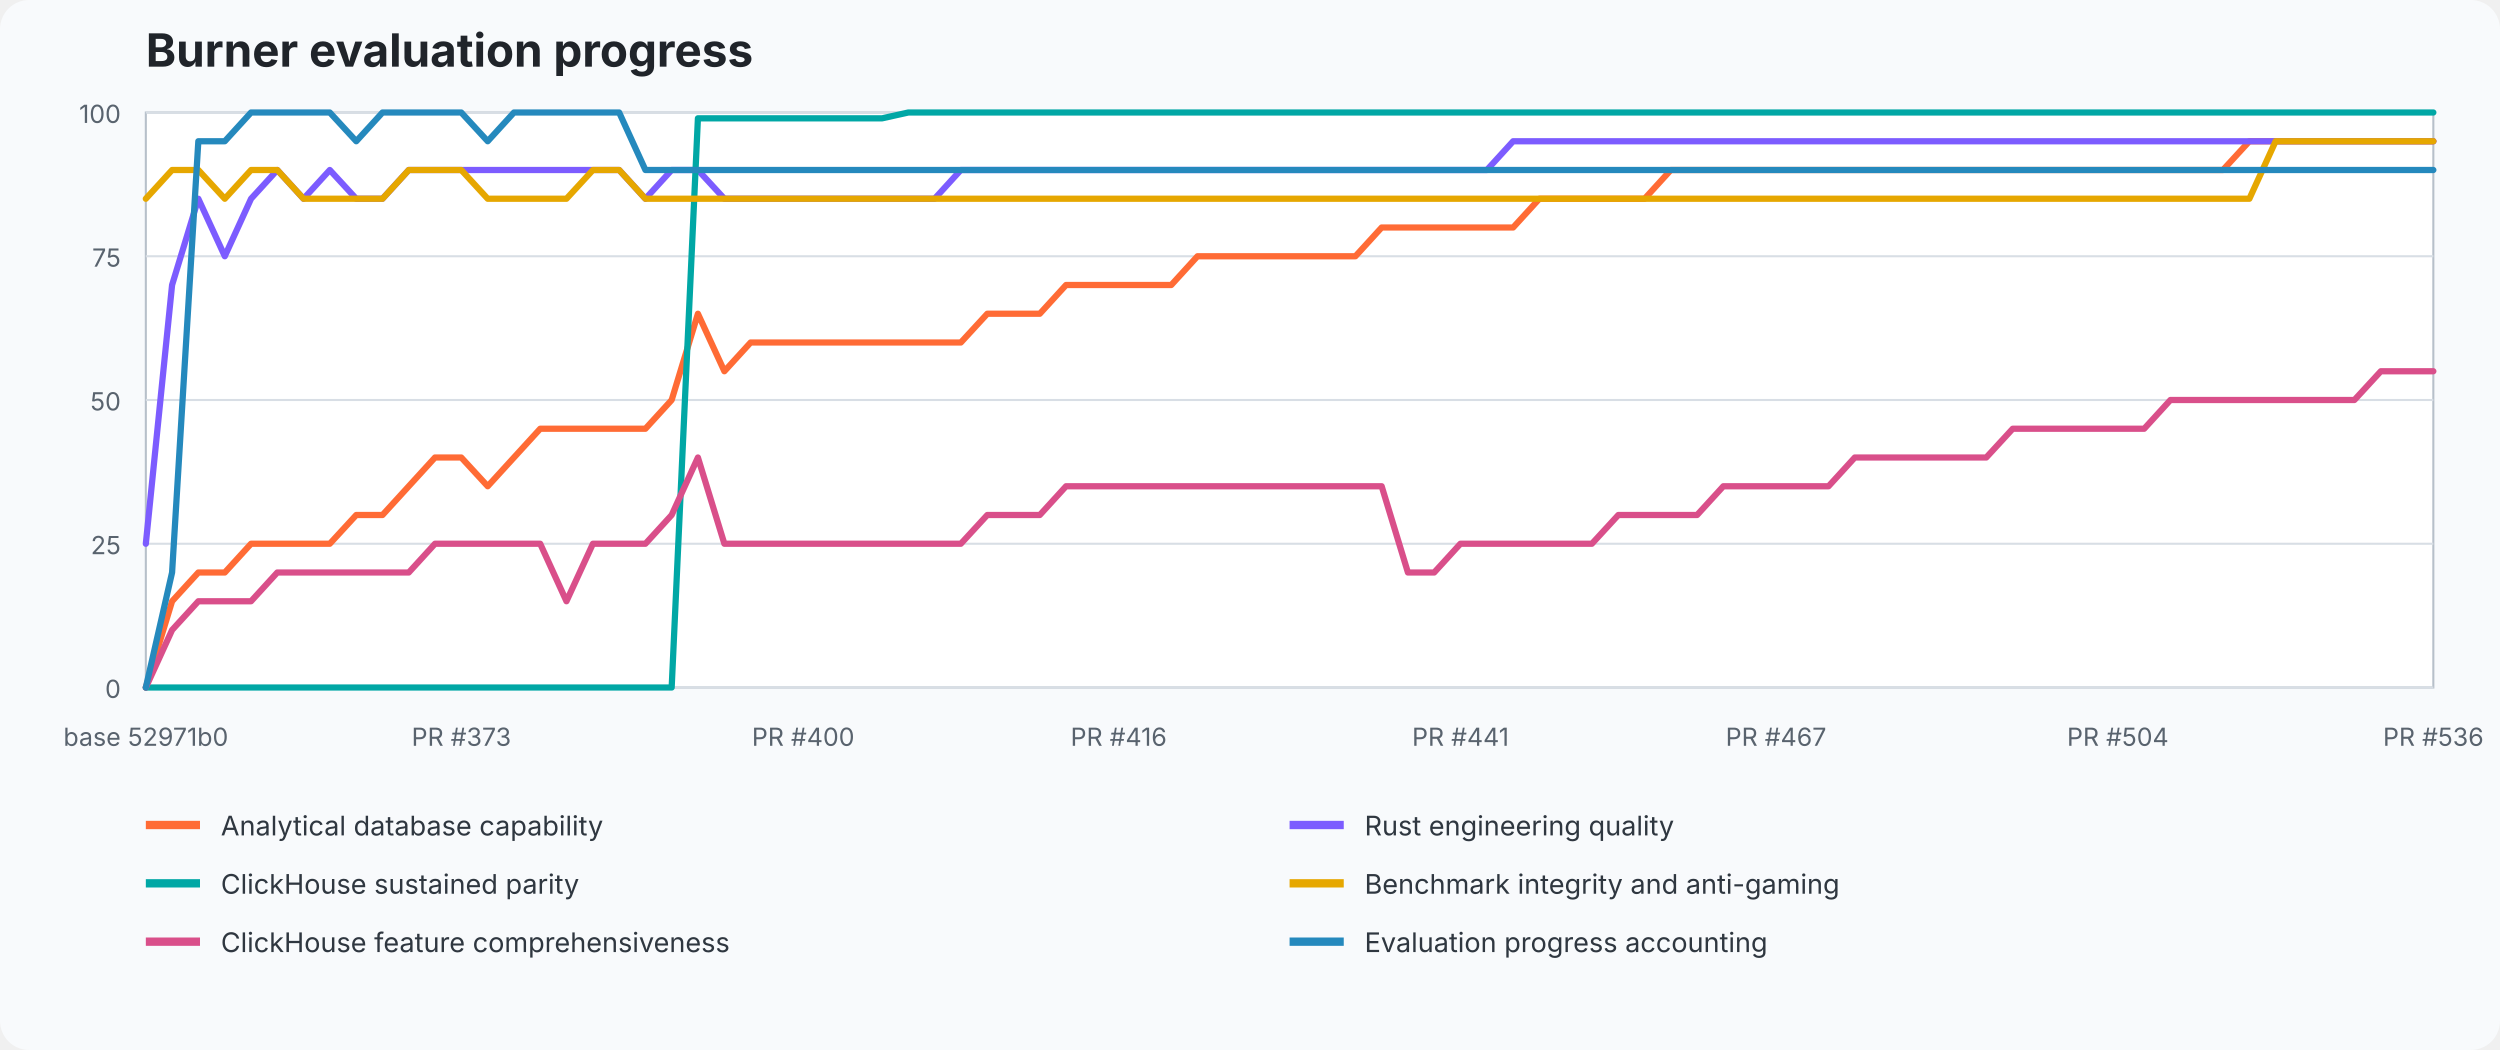
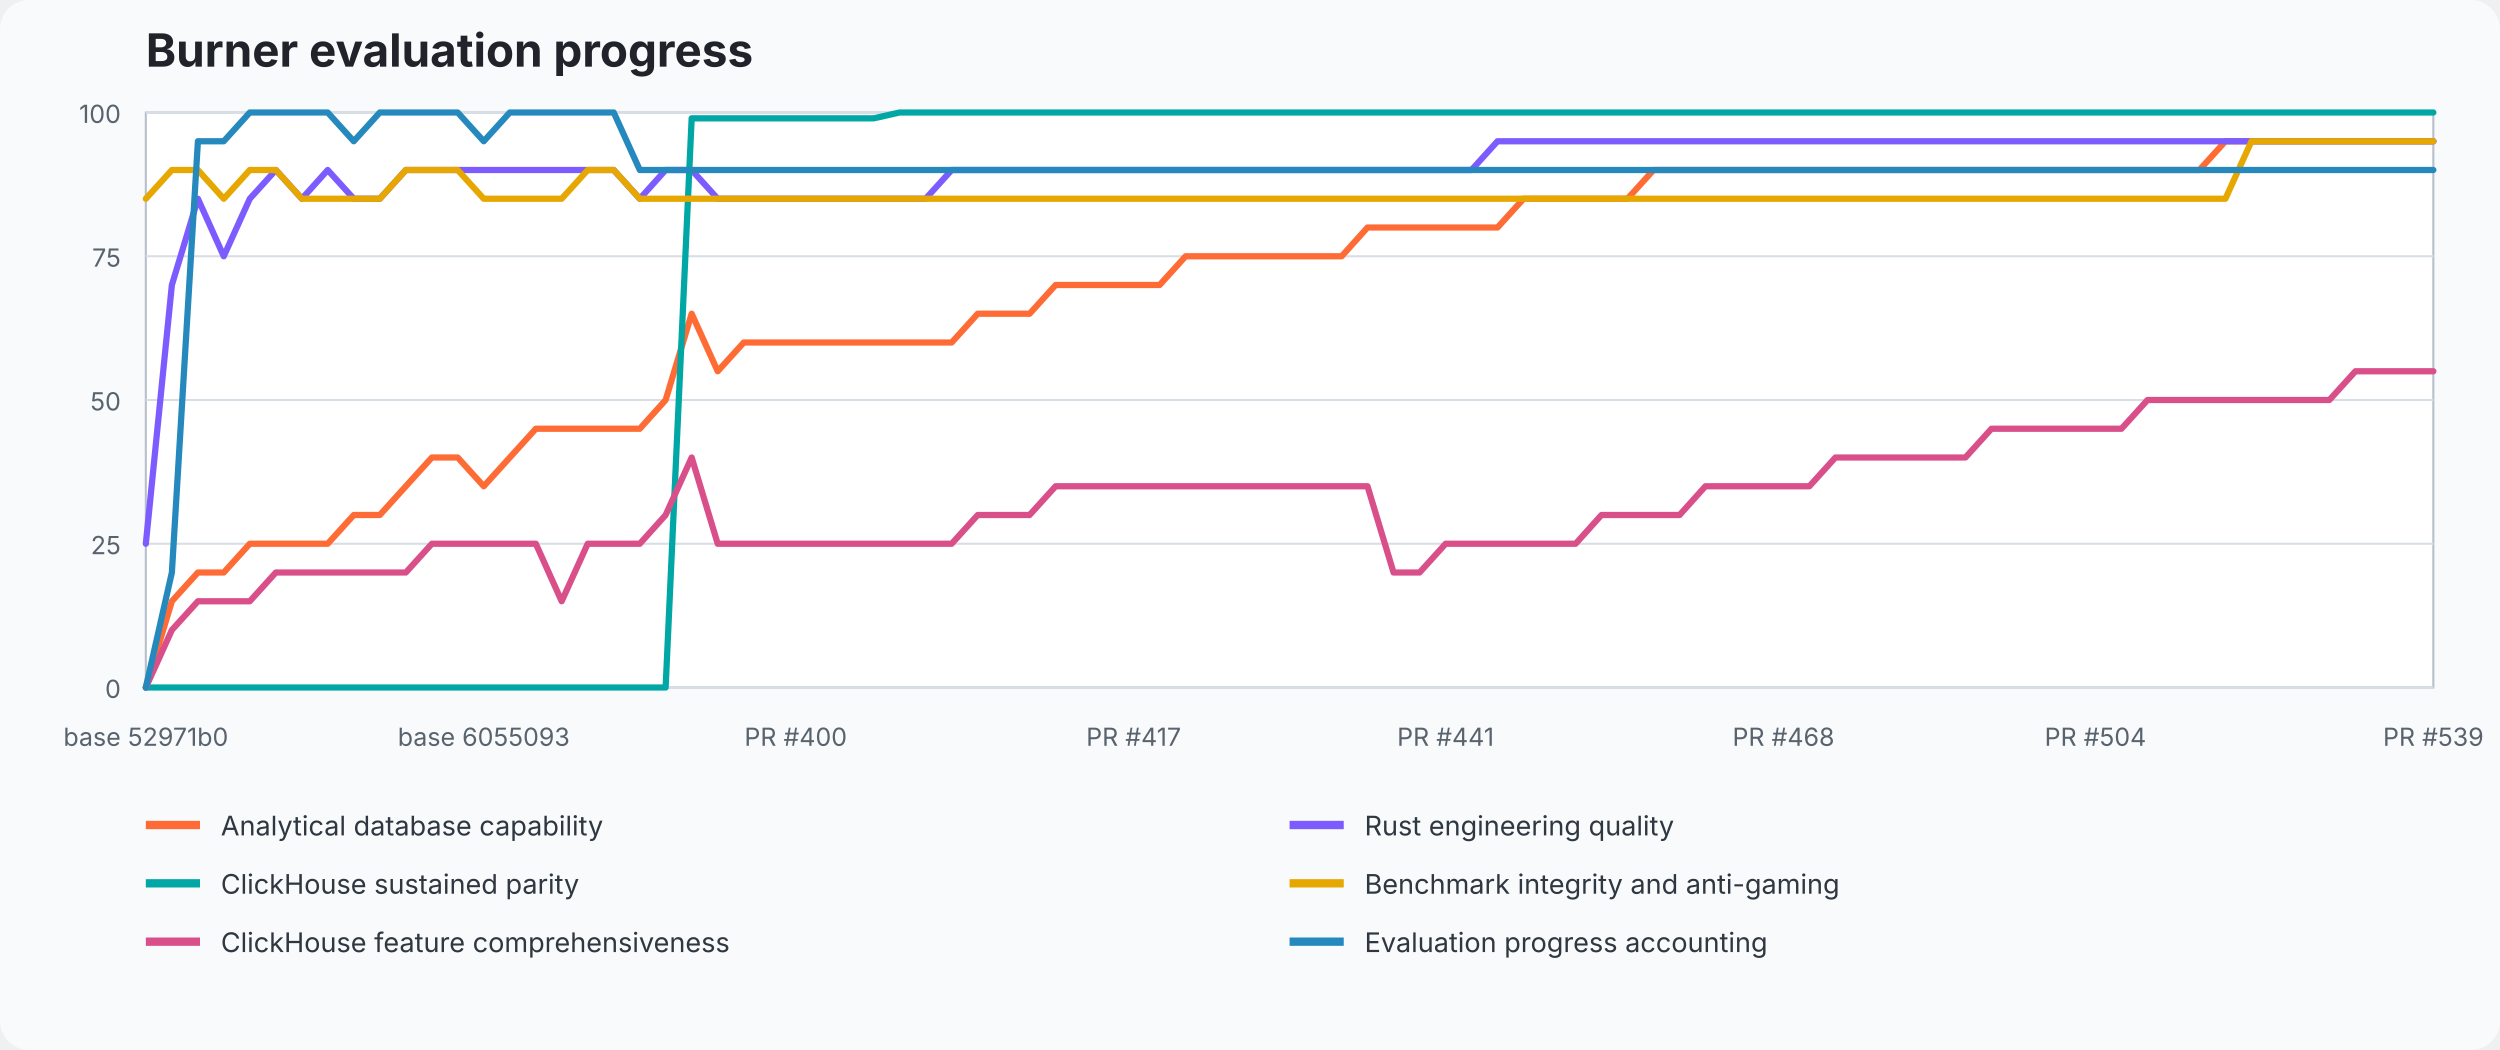
<svg xmlns="http://www.w3.org/2000/svg" width="1200" height="504" viewBox="0 0 1200 504" role="img" aria-labelledby="title desc">
  <style>text{font-family:ui-sans-serif,system-ui,-apple-system,BlinkMacSystemFont,"Segoe UI",sans-serif}.title{font-size:22px;font-weight:700;fill:#20242a}.axis{font-size:12px;fill:#59636e}.legend{font-size:13px;fill:#2f3740}.grid{stroke:#d8dee5;stroke-width:1}.plot{fill:#fff;stroke:#b7c0ca}</style>
  <rect width="100%" height="100%" fill="#f8fafc" rx="14" />
  <text x="70" y="32" class="title">Burner evaluation progress</text>
  <rect x="70" y="54" width="1098" height="276" class="plot" />
  <line x1="70" y1="330" x2="1168" y2="330" class="grid" />
  <text x="58" y="335" text-anchor="end" class="axis">0</text>
  <line x1="70" y1="261" x2="1168" y2="261" class="grid" />
  <text x="58" y="266" text-anchor="end" class="axis">25</text>
  <line x1="70" y1="192" x2="1168" y2="192" class="grid" />
  <text x="58" y="197" text-anchor="end" class="axis">50</text>
  <line x1="70" y1="123" x2="1168" y2="123" class="grid" />
  <text x="58" y="128" text-anchor="end" class="axis">75</text>
  <line x1="70" y1="54" x2="1168" y2="54" class="grid" />
  <text x="58" y="59" text-anchor="end" class="axis">100</text>
-   <polyline points="70.0,330.0 82.6,288.6 95.2,274.8 107.9,274.8 120.5,261.0 133.1,261.0 145.7,261.0 158.3,261.0 171.0,247.2 183.6,247.2 196.2,233.4 208.8,219.6 221.4,219.6 234.1,233.4 246.7,219.6 259.3,205.8 271.9,205.8 284.6,205.8 297.2,205.8 309.8,205.8 322.4,192.0 335.0,150.6 347.7,178.2 360.3,164.4 372.9,164.4 385.5,164.4 398.1,164.4 410.8,164.4 423.4,164.4 436.0,164.4 448.6,164.4 461.2,164.4 473.9,150.6 486.5,150.6 499.1,150.6 511.7,136.8 524.3,136.8 537.0,136.8 549.6,136.8 562.2,136.8 574.8,123.0 587.4,123.0 600.1,123.0 612.7,123.0 625.3,123.0 637.9,123.0 650.6,123.0 663.2,109.2 675.8,109.2 688.4,109.2 701.0,109.2 713.7,109.2 726.3,109.2 738.9,95.4 751.5,95.4 764.1,95.4 776.8,95.4 789.4,95.4 802.0,81.6 814.6,81.6 827.2,81.6 839.9,81.6 852.5,81.6 865.1,81.6 877.7,81.6 890.3,81.6 903.0,81.6 915.6,81.6 928.2,81.6 940.8,81.6 953.4,81.6 966.1,81.6 978.7,81.6 991.3,81.6 1003.9,81.6 1016.6,81.6 1029.2,81.6 1041.8,81.6 1054.4,81.6 1067.0,81.6 1079.7,67.8 1092.3,67.8 1104.9,67.8 1117.5,67.8 1130.1,67.8 1142.8,67.8 1155.4,67.8 1168.0,67.8" fill="none" stroke="#ff6b35" stroke-width="3" stroke-linejoin="round" stroke-linecap="round" />
-   <polyline points="70.0,261.0 82.6,136.8 95.2,95.4 107.9,123.0 120.5,95.4 133.1,81.6 145.7,95.4 158.3,81.6 171.0,95.4 183.6,95.4 196.2,81.6 208.8,81.6 221.4,81.6 234.1,81.6 246.7,81.6 259.3,81.6 271.9,81.6 284.6,81.6 297.2,81.6 309.8,95.4 322.4,81.6 335.0,81.6 347.7,95.4 360.3,95.4 372.9,95.4 385.5,95.4 398.1,95.4 410.8,95.4 423.4,95.4 436.0,95.4 448.6,95.4 461.2,81.6 473.9,81.6 486.5,81.6 499.1,81.6 511.7,81.6 524.3,81.6 537.0,81.6 549.6,81.6 562.2,81.6 574.8,81.6 587.4,81.6 600.1,81.6 612.7,81.6 625.3,81.6 637.9,81.6 650.6,81.6 663.2,81.6 675.8,81.6 688.4,81.6 701.0,81.6 713.7,81.6 726.3,67.8 738.9,67.8 751.5,67.8 764.1,67.8 776.8,67.8 789.4,67.8 802.0,67.8 814.6,67.8 827.2,67.8 839.9,67.8 852.5,67.8 865.1,67.8 877.7,67.8 890.3,67.8 903.0,67.8 915.6,67.8 928.2,67.8 940.8,67.8 953.4,67.8 966.1,67.8 978.7,67.8 991.3,67.8 1003.9,67.8 1016.6,67.8 1029.2,67.8 1041.8,67.8 1054.4,67.8 1067.0,67.8 1079.7,67.8 1092.3,67.8 1104.9,67.8 1117.5,67.8 1130.1,67.8 1142.8,67.8 1155.4,67.8 1168.0,67.8" fill="none" stroke="#7c5cff" stroke-width="3" stroke-linejoin="round" stroke-linecap="round" />
-   <polyline points="70.0,330.0 82.6,330.0 95.2,330.0 107.9,330.0 120.5,330.0 133.1,330.0 145.7,330.0 158.3,330.0 171.0,330.0 183.6,330.0 196.2,330.0 208.8,330.0 221.4,330.0 234.1,330.0 246.7,330.0 259.3,330.0 271.9,330.0 284.6,330.0 297.2,330.0 309.8,330.0 322.4,330.0 335.0,56.8 347.7,56.8 360.3,56.8 372.9,56.8 385.5,56.8 398.1,56.8 410.8,56.8 423.4,56.8 436.0,54.0 448.6,54.0 461.2,54.0 473.9,54.0 486.5,54.0 499.1,54.0 511.7,54.0 524.3,54.0 537.0,54.0 549.6,54.0 562.2,54.0 574.8,54.0 587.4,54.0 600.1,54.0 612.7,54.0 625.3,54.0 637.9,54.0 650.6,54.0 663.2,54.0 675.8,54.0 688.4,54.0 701.0,54.0 713.7,54.0 726.3,54.0 738.9,54.0 751.5,54.0 764.1,54.0 776.8,54.0 789.4,54.0 802.0,54.0 814.6,54.0 827.2,54.0 839.9,54.0 852.5,54.0 865.1,54.0 877.7,54.0 890.3,54.0 903.0,54.0 915.6,54.0 928.2,54.0 940.8,54.0 953.4,54.0 966.1,54.0 978.7,54.0 991.3,54.0 1003.9,54.0 1016.6,54.0 1029.2,54.0 1041.8,54.0 1054.4,54.0 1067.0,54.0 1079.7,54.0 1092.3,54.0 1104.9,54.0 1117.5,54.0 1130.1,54.0 1142.8,54.0 1155.4,54.0 1168.0,54.0" fill="none" stroke="#00a7a5" stroke-width="3" stroke-linejoin="round" stroke-linecap="round" />
-   <polyline points="70.0,95.4 82.6,81.6 95.2,81.6 107.9,95.4 120.5,81.6 133.1,81.6 145.7,95.4 158.3,95.4 171.0,95.4 183.6,95.4 196.2,81.6 208.8,81.6 221.4,81.6 234.1,95.4 246.7,95.4 259.3,95.4 271.9,95.4 284.6,81.6 297.2,81.6 309.8,95.4 322.4,95.4 335.0,95.4 347.7,95.4 360.3,95.4 372.9,95.4 385.5,95.4 398.1,95.4 410.8,95.4 423.4,95.4 436.0,95.4 448.6,95.4 461.2,95.4 473.9,95.4 486.5,95.4 499.1,95.4 511.7,95.4 524.3,95.4 537.0,95.4 549.6,95.4 562.2,95.4 574.8,95.4 587.4,95.4 600.1,95.4 612.7,95.4 625.3,95.4 637.9,95.4 650.6,95.4 663.2,95.4 675.8,95.4 688.4,95.4 701.0,95.4 713.7,95.4 726.3,95.4 738.9,95.4 751.5,95.4 764.1,95.4 776.8,95.4 789.4,95.4 802.0,95.4 814.6,95.4 827.2,95.4 839.9,95.4 852.5,95.4 865.1,95.4 877.7,95.4 890.3,95.4 903.0,95.4 915.6,95.4 928.2,95.4 940.8,95.4 953.4,95.4 966.1,95.4 978.7,95.4 991.3,95.4 1003.9,95.4 1016.6,95.4 1029.2,95.4 1041.8,95.4 1054.4,95.4 1067.0,95.4 1079.7,95.4 1092.3,67.8 1104.9,67.8 1117.5,67.8 1130.1,67.8 1142.8,67.8 1155.4,67.8 1168.0,67.8" fill="none" stroke="#e6a700" stroke-width="3" stroke-linejoin="round" stroke-linecap="round" />
-   <polyline points="70.0,330.0 82.6,302.4 95.2,288.6 107.9,288.6 120.5,288.6 133.1,274.8 145.7,274.8 158.3,274.8 171.0,274.8 183.6,274.8 196.2,274.8 208.8,261.0 221.4,261.0 234.1,261.0 246.7,261.0 259.3,261.0 271.9,288.6 284.6,261.0 297.2,261.0 309.8,261.0 322.4,247.2 335.0,219.6 347.7,261.0 360.3,261.0 372.9,261.0 385.5,261.0 398.1,261.0 410.8,261.0 423.4,261.0 436.0,261.0 448.6,261.0 461.2,261.0 473.9,247.2 486.5,247.2 499.1,247.2 511.7,233.4 524.3,233.4 537.0,233.4 549.6,233.4 562.2,233.4 574.8,233.4 587.4,233.4 600.1,233.4 612.7,233.4 625.3,233.4 637.9,233.4 650.6,233.4 663.2,233.4 675.8,274.8 688.4,274.8 701.0,261.0 713.7,261.0 726.3,261.0 738.9,261.0 751.5,261.0 764.1,261.0 776.8,247.2 789.4,247.2 802.0,247.2 814.6,247.2 827.2,233.4 839.9,233.4 852.5,233.4 865.1,233.4 877.7,233.4 890.3,219.6 903.0,219.6 915.6,219.6 928.2,219.6 940.8,219.6 953.4,219.6 966.1,205.8 978.7,205.8 991.3,205.8 1003.9,205.8 1016.6,205.8 1029.2,205.8 1041.8,192.0 1054.4,192.0 1067.0,192.0 1079.7,192.0 1092.3,192.0 1104.9,192.0 1117.5,192.0 1130.1,192.0 1142.8,178.2 1155.4,178.2 1168.0,178.2" fill="none" stroke="#d94f8a" stroke-width="3" stroke-linejoin="round" stroke-linecap="round" />
-   <polyline points="70.0,330.0 82.6,274.8 95.2,67.8 107.9,67.8 120.5,54.0 133.1,54.0 145.7,54.0 158.3,54.0 171.0,67.8 183.6,54.0 196.2,54.0 208.8,54.0 221.4,54.0 234.1,67.8 246.7,54.0 259.3,54.0 271.9,54.0 284.6,54.0 297.2,54.0 309.8,81.6 322.4,81.6 335.0,81.6 347.7,81.6 360.3,81.6 372.9,81.6 385.5,81.6 398.1,81.6 410.8,81.6 423.4,81.6 436.0,81.6 448.6,81.6 461.2,81.6 473.9,81.6 486.5,81.6 499.1,81.6 511.7,81.6 524.3,81.6 537.0,81.6 549.6,81.6 562.2,81.6 574.8,81.6 587.4,81.6 600.1,81.6 612.7,81.6 625.3,81.6 637.9,81.6 650.6,81.6 663.2,81.6 675.8,81.6 688.4,81.6 701.0,81.6 713.7,81.6 726.3,81.6 738.9,81.6 751.5,81.6 764.1,81.6 776.8,81.6 789.4,81.6 802.0,81.6 814.6,81.6 827.2,81.6 839.9,81.6 852.5,81.6 865.1,81.6 877.7,81.6 890.3,81.6 903.0,81.6 915.6,81.6 928.2,81.6 940.8,81.6 953.4,81.6 966.1,81.6 978.7,81.6 991.3,81.6 1003.9,81.6 1016.6,81.6 1029.2,81.6 1041.8,81.6 1054.4,81.6 1067.0,81.6 1079.7,81.6 1092.3,81.6 1104.9,81.6 1117.5,81.6 1130.1,81.6 1142.8,81.6 1155.4,81.6 1168.0,81.6" fill="none" stroke="#2589bd" stroke-width="3" stroke-linejoin="round" stroke-linecap="round" />
+   <polyline points="70.0,330.0 82.5,288.6 95.0,274.8 107.4,274.8 119.9,261.0 132.4,261.0 144.9,261.0 157.3,261.0 169.8,247.2 182.3,247.2 194.8,233.4 207.3,219.6 219.7,219.6 232.2,233.4 244.7,219.6 257.2,205.8 269.6,205.8 282.1,205.8 294.6,205.8 307.1,205.8 319.5,192.0 332.0,150.6 344.5,178.2 357.0,164.4 369.5,164.4 381.9,164.4 394.4,164.4 406.9,164.4 419.4,164.4 431.8,164.4 444.3,164.4 456.8,164.4 469.3,150.6 481.8,150.6 494.2,150.6 506.7,136.8 519.2,136.8 531.7,136.8 544.1,136.8 556.6,136.8 569.1,123.0 581.6,123.0 594.0,123.0 606.5,123.0 619.0,123.0 631.5,123.0 644.0,123.0 656.4,109.2 668.9,109.2 681.4,109.2 693.9,109.2 706.3,109.2 718.8,109.2 731.3,95.4 743.8,95.4 756.3,95.4 768.7,95.4 781.2,95.4 793.7,81.6 806.2,81.6 818.6,81.6 831.1,81.6 843.6,81.6 856.1,81.6 868.5,81.6 881.0,81.6 893.5,81.6 906.0,81.6 918.5,81.6 930.9,81.6 943.4,81.6 955.9,81.6 968.4,81.6 980.8,81.6 993.3,81.6 1005.8,81.6 1018.3,81.6 1030.8,81.6 1043.2,81.6 1055.7,81.6 1068.2,67.8 1080.7,67.8 1093.1,67.8 1105.6,67.8 1118.1,67.8 1130.6,67.8 1143.0,67.8 1155.5,67.8 1168.0,67.8" fill="none" stroke="#ff6b35" stroke-width="3" stroke-linejoin="round" stroke-linecap="round" />
+   <polyline points="70.0,261.0 82.5,136.8 95.0,95.4 107.4,123.0 119.9,95.4 132.4,81.6 144.9,95.4 157.3,81.6 169.8,95.4 182.3,95.4 194.8,81.6 207.3,81.6 219.7,81.6 232.2,81.6 244.7,81.6 257.2,81.6 269.6,81.6 282.1,81.6 294.6,81.6 307.1,95.4 319.5,81.6 332.0,81.6 344.5,95.4 357.0,95.4 369.5,95.4 381.9,95.4 394.4,95.4 406.9,95.4 419.4,95.4 431.8,95.4 444.3,95.4 456.8,81.6 469.3,81.6 481.8,81.6 494.2,81.6 506.7,81.6 519.2,81.6 531.7,81.6 544.1,81.6 556.6,81.6 569.1,81.6 581.6,81.6 594.0,81.6 606.5,81.6 619.0,81.6 631.5,81.6 644.0,81.6 656.4,81.6 668.9,81.6 681.4,81.6 693.9,81.6 706.3,81.6 718.8,67.8 731.3,67.8 743.8,67.8 756.3,67.8 768.7,67.8 781.2,67.8 793.7,67.8 806.2,67.8 818.6,67.8 831.1,67.8 843.6,67.8 856.1,67.8 868.5,67.8 881.0,67.8 893.5,67.8 906.0,67.8 918.5,67.8 930.9,67.8 943.4,67.8 955.9,67.8 968.4,67.8 980.8,67.8 993.3,67.8 1005.8,67.8 1018.3,67.8 1030.8,67.8 1043.2,67.8 1055.7,67.8 1068.2,67.8 1080.7,67.8 1093.1,67.8 1105.6,67.8 1118.1,67.8 1130.6,67.8 1143.0,67.8 1155.5,67.8 1168.0,67.8" fill="none" stroke="#7c5cff" stroke-width="3" stroke-linejoin="round" stroke-linecap="round" />
+   <polyline points="70.0,330.0 82.5,330.0 95.0,330.0 107.4,330.0 119.9,330.0 132.4,330.0 144.9,330.0 157.3,330.0 169.8,330.0 182.3,330.0 194.8,330.0 207.3,330.0 219.7,330.0 232.2,330.0 244.7,330.0 257.2,330.0 269.6,330.0 282.1,330.0 294.6,330.0 307.1,330.0 319.5,330.0 332.0,56.8 344.5,56.8 357.0,56.8 369.5,56.8 381.9,56.8 394.4,56.8 406.9,56.8 419.4,56.8 431.8,54.0 444.3,54.0 456.8,54.0 469.3,54.0 481.8,54.0 494.2,54.0 506.7,54.0 519.2,54.0 531.7,54.0 544.1,54.0 556.6,54.0 569.1,54.0 581.6,54.0 594.0,54.0 606.5,54.0 619.0,54.0 631.5,54.0 644.0,54.0 656.4,54.0 668.9,54.0 681.4,54.0 693.9,54.0 706.3,54.0 718.8,54.0 731.3,54.0 743.8,54.0 756.3,54.0 768.7,54.0 781.2,54.0 793.7,54.0 806.2,54.0 818.6,54.0 831.1,54.0 843.6,54.0 856.1,54.0 868.5,54.0 881.0,54.0 893.5,54.0 906.0,54.0 918.5,54.0 930.9,54.0 943.4,54.0 955.9,54.0 968.4,54.0 980.8,54.0 993.3,54.0 1005.8,54.0 1018.3,54.0 1030.8,54.0 1043.2,54.0 1055.7,54.0 1068.2,54.0 1080.7,54.0 1093.1,54.0 1105.6,54.0 1118.1,54.0 1130.6,54.0 1143.0,54.0 1155.5,54.0 1168.0,54.0" fill="none" stroke="#00a7a5" stroke-width="3" stroke-linejoin="round" stroke-linecap="round" />
+   <polyline points="70.0,95.4 82.5,81.6 95.0,81.6 107.4,95.4 119.9,81.6 132.4,81.6 144.9,95.4 157.3,95.4 169.8,95.4 182.3,95.4 194.8,81.6 207.3,81.6 219.7,81.6 232.2,95.4 244.7,95.4 257.2,95.4 269.6,95.4 282.1,81.6 294.6,81.6 307.1,95.4 319.5,95.4 332.0,95.4 344.5,95.4 357.0,95.4 369.5,95.4 381.9,95.4 394.4,95.4 406.9,95.4 419.4,95.4 431.8,95.4 444.3,95.4 456.8,95.4 469.3,95.4 481.8,95.4 494.2,95.4 506.7,95.4 519.2,95.4 531.7,95.4 544.1,95.4 556.6,95.4 569.1,95.4 581.6,95.4 594.0,95.4 606.5,95.4 619.0,95.4 631.5,95.4 644.0,95.4 656.4,95.4 668.9,95.4 681.4,95.4 693.9,95.4 706.3,95.4 718.8,95.4 731.3,95.4 743.8,95.4 756.3,95.4 768.7,95.4 781.2,95.4 793.7,95.4 806.2,95.4 818.6,95.4 831.1,95.4 843.6,95.4 856.1,95.4 868.5,95.4 881.0,95.4 893.5,95.4 906.0,95.4 918.5,95.4 930.9,95.4 943.4,95.4 955.9,95.4 968.4,95.4 980.8,95.4 993.3,95.4 1005.8,95.4 1018.3,95.4 1030.8,95.4 1043.2,95.4 1055.7,95.4 1068.2,95.4 1080.7,67.8 1093.1,67.8 1105.6,67.8 1118.1,67.8 1130.6,67.8 1143.0,67.8 1155.5,67.8 1168.0,67.8" fill="none" stroke="#e6a700" stroke-width="3" stroke-linejoin="round" stroke-linecap="round" />
+   <polyline points="70.0,330.0 82.5,302.4 95.0,288.6 107.4,288.6 119.9,288.6 132.4,274.8 144.9,274.8 157.3,274.8 169.8,274.8 182.3,274.8 194.8,274.8 207.3,261.0 219.7,261.0 232.2,261.0 244.7,261.0 257.2,261.0 269.6,288.6 282.1,261.0 294.6,261.0 307.1,261.0 319.5,247.2 332.0,219.6 344.5,261.0 357.0,261.0 369.5,261.0 381.9,261.0 394.4,261.0 406.9,261.0 419.4,261.0 431.8,261.0 444.3,261.0 456.8,261.0 469.3,247.2 481.8,247.2 494.2,247.2 506.7,233.4 519.2,233.4 531.7,233.4 544.1,233.4 556.6,233.4 569.1,233.4 581.6,233.4 594.0,233.4 606.5,233.4 619.0,233.4 631.5,233.4 644.0,233.4 656.4,233.4 668.9,274.8 681.4,274.8 693.9,261.0 706.3,261.0 718.8,261.0 731.3,261.0 743.8,261.0 756.3,261.0 768.7,247.2 781.2,247.2 793.7,247.2 806.2,247.2 818.6,233.4 831.1,233.4 843.6,233.4 856.1,233.4 868.5,233.4 881.0,219.6 893.5,219.6 906.0,219.6 918.5,219.6 930.9,219.6 943.4,219.6 955.9,205.8 968.4,205.8 980.8,205.8 993.3,205.8 1005.8,205.8 1018.3,205.8 1030.8,192.0 1043.2,192.0 1055.7,192.0 1068.2,192.0 1080.7,192.0 1093.1,192.0 1105.6,192.0 1118.1,192.0 1130.6,178.2 1143.0,178.2 1155.5,178.2 1168.0,178.2" fill="none" stroke="#d94f8a" stroke-width="3" stroke-linejoin="round" stroke-linecap="round" />
+   <polyline points="70.0,330.0 82.5,274.8 95.0,67.8 107.4,67.8 119.9,54.0 132.4,54.0 144.9,54.0 157.3,54.0 169.8,67.8 182.3,54.0 194.8,54.0 207.3,54.0 219.7,54.0 232.2,67.8 244.7,54.0 257.2,54.0 269.6,54.0 282.1,54.0 294.6,54.0 307.1,81.6 319.5,81.6 332.0,81.6 344.5,81.6 357.0,81.6 369.5,81.6 381.9,81.6 394.4,81.6 406.9,81.6 419.4,81.6 431.8,81.6 444.3,81.6 456.8,81.6 469.3,81.6 481.8,81.6 494.2,81.6 506.7,81.6 519.2,81.6 531.7,81.6 544.1,81.6 556.6,81.6 569.1,81.6 581.6,81.6 594.0,81.6 606.5,81.6 619.0,81.6 631.5,81.6 644.0,81.6 656.4,81.6 668.9,81.6 681.4,81.6 693.9,81.6 706.3,81.6 718.8,81.6 731.3,81.6 743.8,81.6 756.3,81.6 768.7,81.6 781.2,81.6 793.7,81.6 806.2,81.6 818.6,81.6 831.1,81.6 843.6,81.6 856.1,81.6 868.5,81.6 881.0,81.6 893.5,81.6 906.0,81.6 918.5,81.6 930.9,81.6 943.4,81.6 955.9,81.6 968.4,81.6 980.8,81.6 993.3,81.6 1005.8,81.6 1018.3,81.6 1030.8,81.6 1043.2,81.6 1055.7,81.6 1068.2,81.6 1080.7,81.6 1093.1,81.6 1105.6,81.6 1118.1,81.6 1130.6,81.6 1143.0,81.6 1155.5,81.6 1168.0,81.6" fill="none" stroke="#2589bd" stroke-width="3" stroke-linejoin="round" stroke-linecap="round" />
  <text x="70" y="358" text-anchor="middle" class="axis">base 52971b0</text>
-   <text x="221.448" y="358" text-anchor="middle" class="axis">PR #373</text>
-   <text x="385.517" y="358" text-anchor="middle" class="axis">PR #400</text>
-   <text x="536.966" y="358" text-anchor="middle" class="axis">PR #416</text>
-   <text x="701.034" y="358" text-anchor="middle" class="axis">PR #441</text>
-   <text x="852.483" y="358" text-anchor="middle" class="axis">PR #467</text>
-   <text x="1016.552" y="358" text-anchor="middle" class="axis">PR #504</text>
-   <text x="1168" y="358" text-anchor="middle" class="axis">PR #536</text>
+   <text x="232.205" y="358" text-anchor="middle" class="axis">base 6055093</text>
+   <text x="381.932" y="358" text-anchor="middle" class="axis">PR #400</text>
+   <text x="544.136" y="358" text-anchor="middle" class="axis">PR #417</text>
+   <text x="693.864" y="358" text-anchor="middle" class="axis">PR #441</text>
+   <text x="856.068" y="358" text-anchor="middle" class="axis">PR #468</text>
+   <text x="1005.795" y="358" text-anchor="middle" class="axis">PR #504</text>
+   <text x="1168" y="358" text-anchor="middle" class="axis">PR #539</text>
  <line x1="70" y1="396" x2="96" y2="396" stroke="#ff6b35" stroke-width="4" />
  <text x="106" y="401" class="legend">Analytical database capability</text>
  <line x1="619" y1="396" x2="645" y2="396" stroke="#7c5cff" stroke-width="4" />
  <text x="655" y="401" class="legend">Rust engineering quality</text>
  <line x1="70" y1="424" x2="96" y2="424" stroke="#00a7a5" stroke-width="4" />
  <text x="106" y="429" class="legend">ClickHouse sustained parity</text>
  <line x1="619" y1="424" x2="645" y2="424" stroke="#e6a700" stroke-width="4" />
  <text x="655" y="429" class="legend">Benchmark integrity and anti-gaming</text>
  <line x1="70" y1="452" x2="96" y2="452" stroke="#d94f8a" stroke-width="4" />
  <text x="106" y="457" class="legend">ClickHouse feature comprehensiveness</text>
  <line x1="619" y1="452" x2="645" y2="452" stroke="#2589bd" stroke-width="4" />
  <text x="655" y="457" class="legend">Evaluation progress accounting</text>
</svg>
